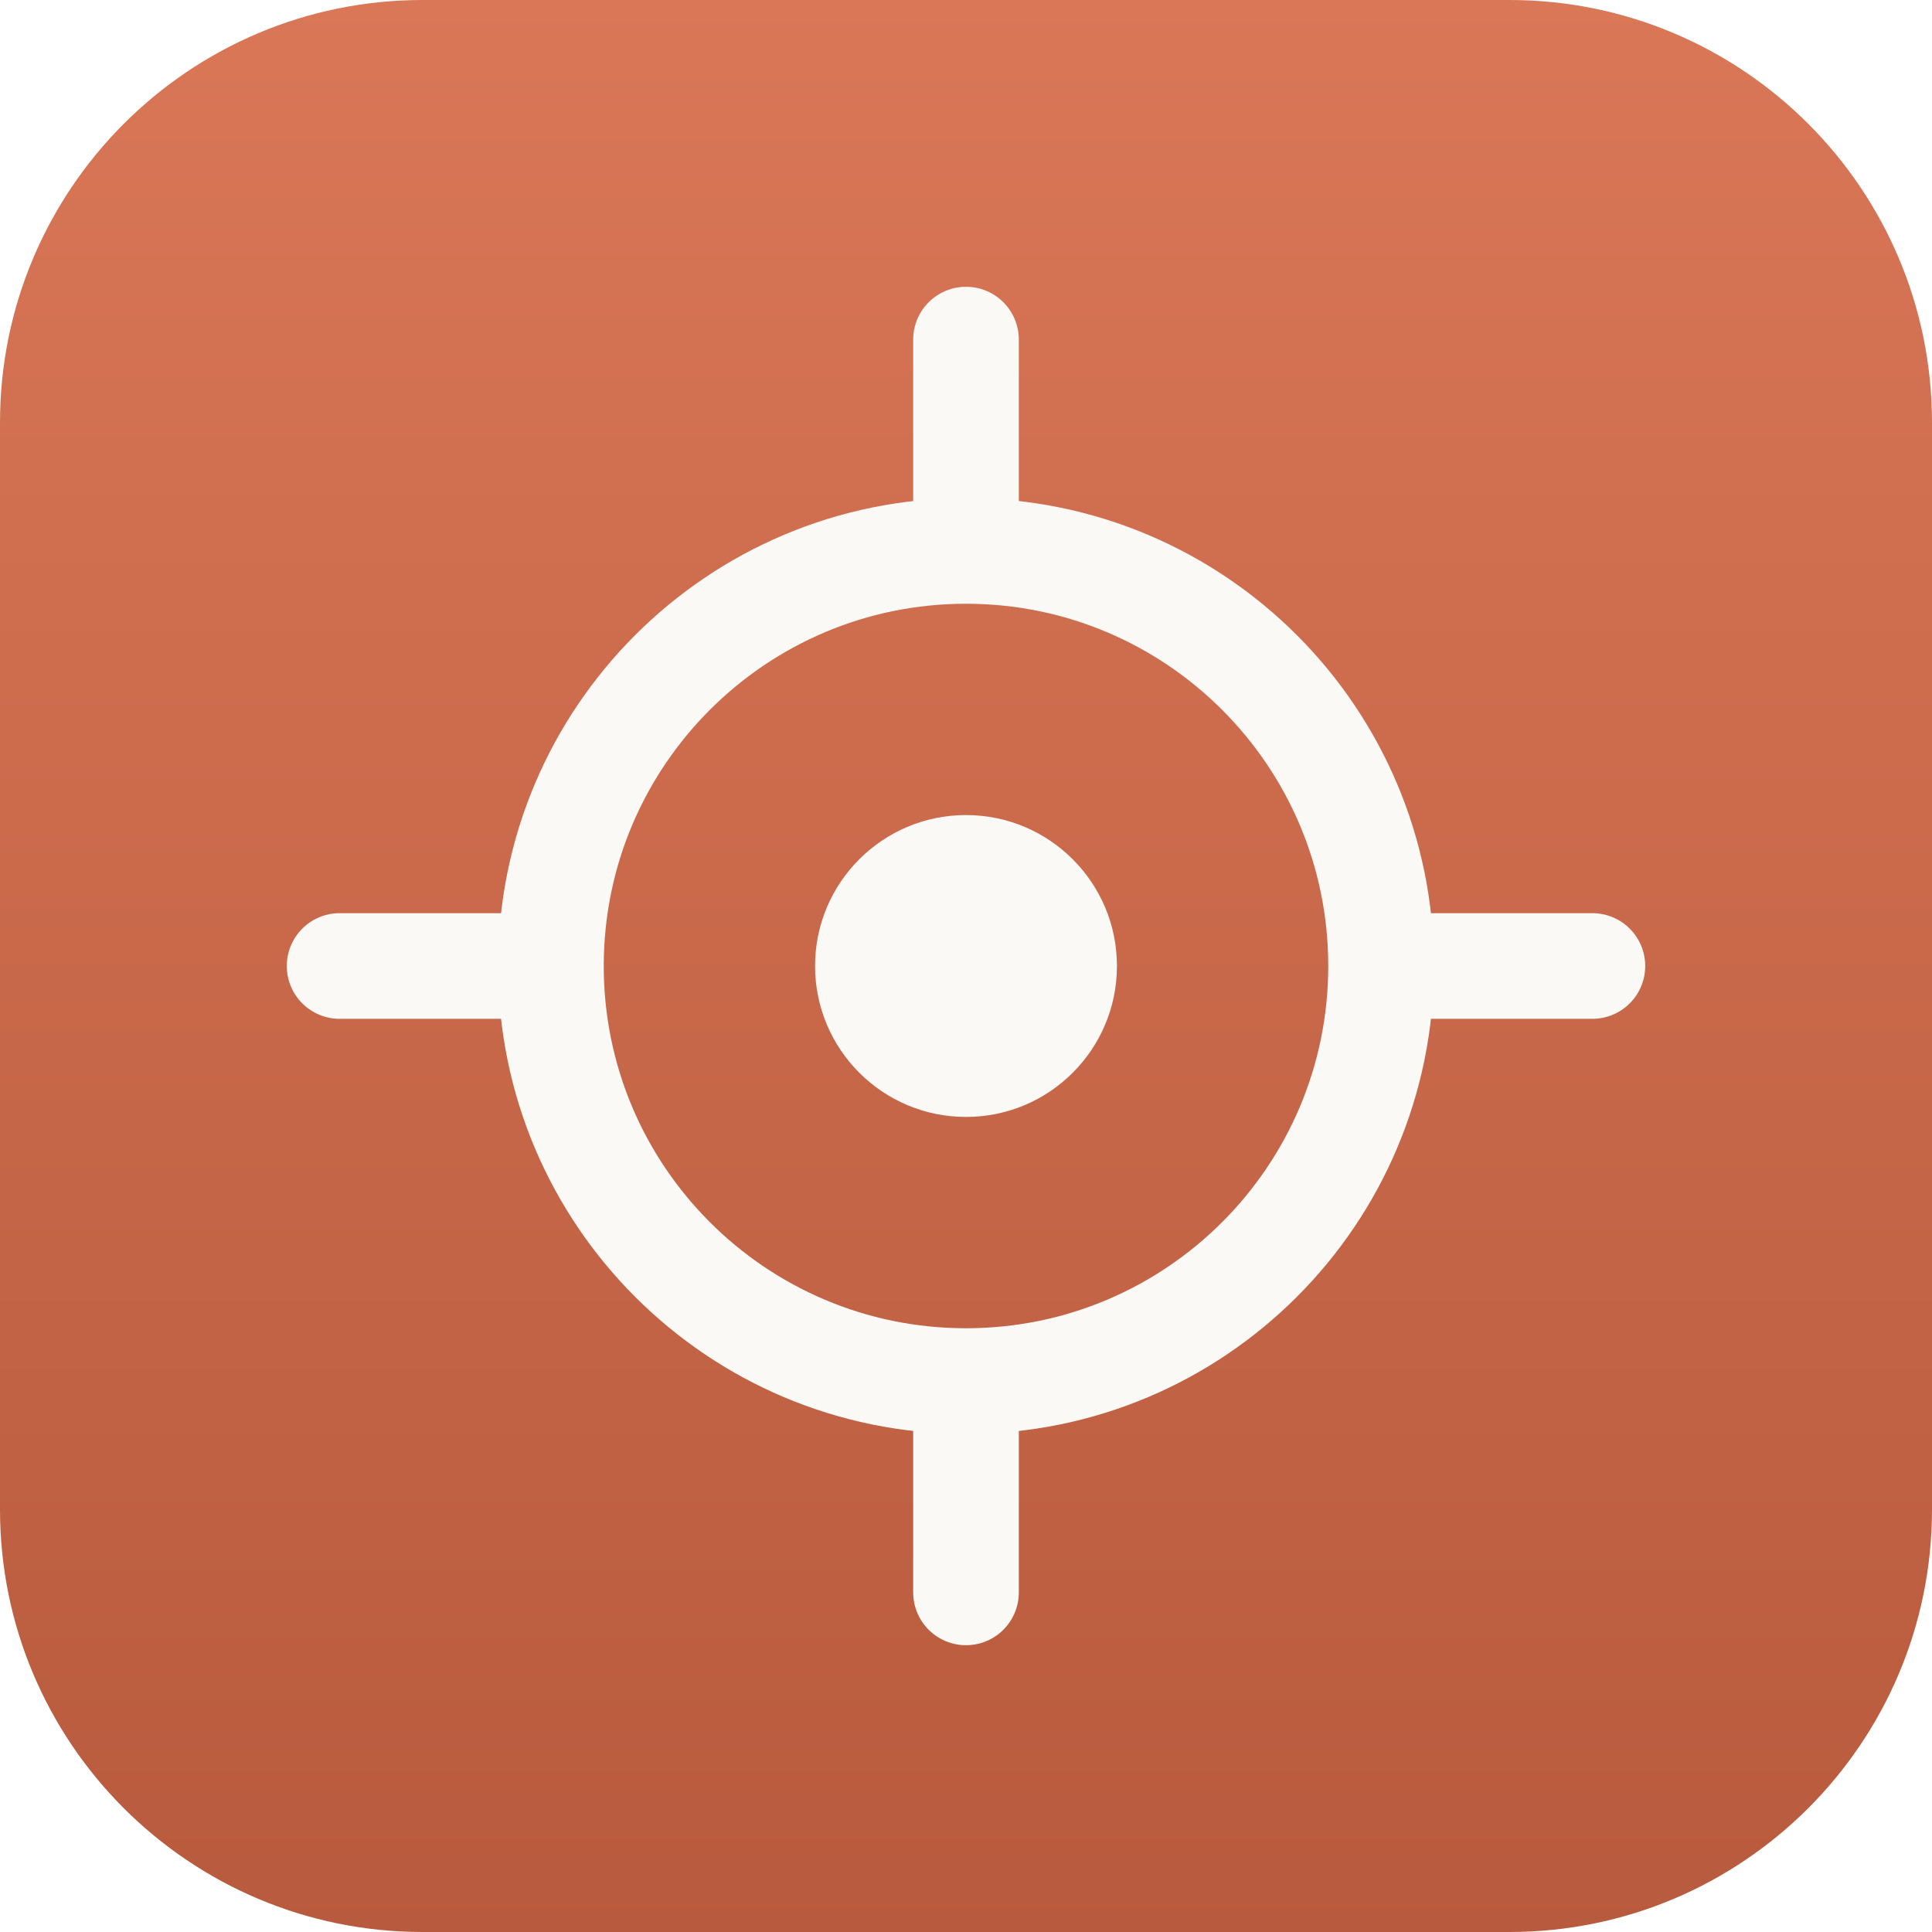
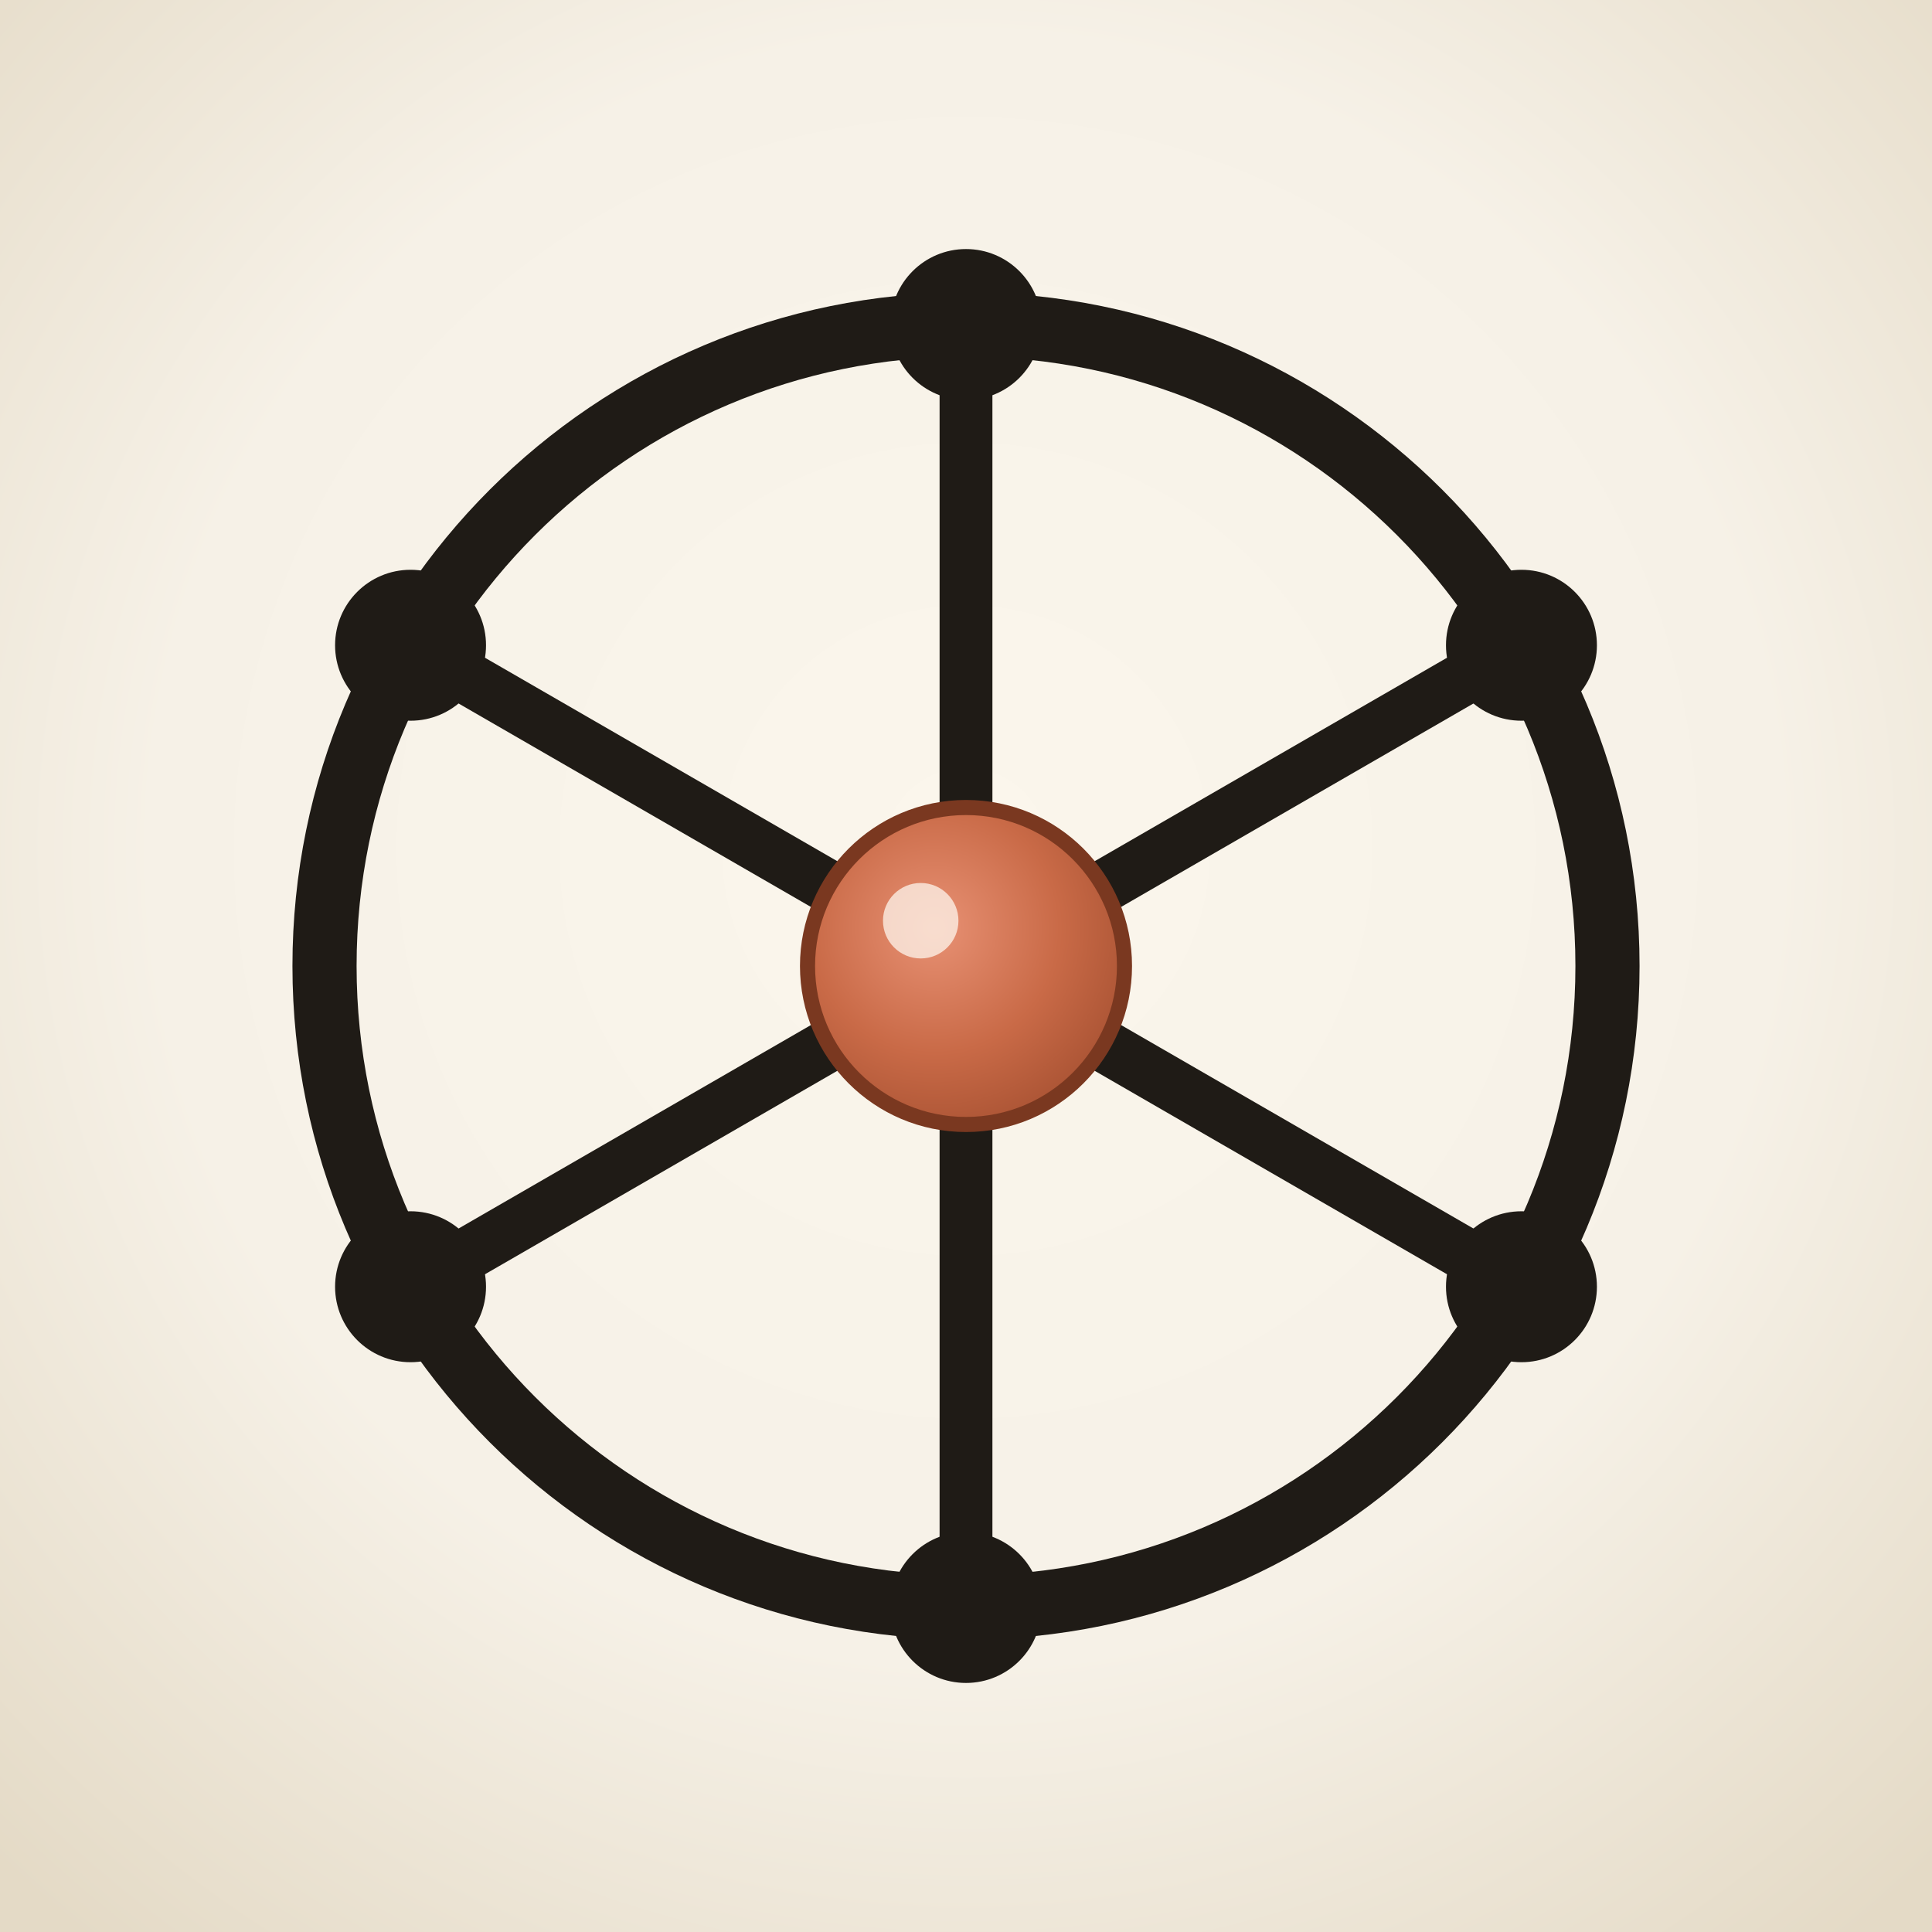
<svg xmlns="http://www.w3.org/2000/svg" viewBox="0 0 1024 1024" role="img" aria-label="Central Optimus">
  <defs>
-     <linearGradient id="bg" x1="0" y1="0" x2="0" y2="1">
-       <stop offset="0" stop-color="#d97757" />
-       <stop offset="1" stop-color="#b85a3d" />
-     </linearGradient>
+     <radialGradient id="paper" cx="50%" cy="44%" r="72%">
+       <stop offset="0%" stop-color="#fbf6ec" />
+       <stop offset="58%" stop-color="#f6f1e7" />
+       <stop offset="100%" stop-color="#e4dac6" />
+     </radialGradient>
+     <radialGradient id="jewel" cx="40%" cy="38%" r="72%">
+       <stop offset="0%" stop-color="#e89174" />
+       <stop offset="55%" stop-color="#c96a47" />
+       <stop offset="100%" stop-color="#a44f30" />
+     </radialGradient>
  </defs>
-   <rect width="1024" height="1024" rx="224" ry="224" fill="url(#bg)" />
-   <g fill="none" stroke="#faf9f5" stroke-width="56" stroke-linecap="round">
-     <circle cx="512" cy="512" r="220" />
-     <circle cx="512" cy="512" r="80" fill="#faf9f5" stroke="none" />
-     <line x1="512" y1="180" x2="512" y2="280" />
-     <line x1="512" y1="744" x2="512" y2="844" />
-     <line x1="180" y1="512" x2="280" y2="512" />
-     <line x1="744" y1="512" x2="844" y2="512" />
+   <rect width="1024" height="1024" fill="url(#paper)" />
+   <g stroke="#1f1b16" stroke-linecap="round" fill="none">
+     <circle cx="512" cy="512" r="340" stroke-width="34" />
+     <line x1="512" y1="172" x2="512" y2="852" stroke-width="28" />
+     <line x1="217.6" y1="342" x2="806.4" y2="682" stroke-width="28" />
+     <line x1="217.6" y1="682" x2="806.4" y2="342" stroke-width="28" />
  </g>
+   <g fill="#1f1b16">
+     <circle cx="512" cy="172" r="40" />
+     <circle cx="512" cy="852" r="40" />
+     <circle cx="806.4" cy="342" r="40" />
+     <circle cx="217.6" cy="682" r="40" />
+     <circle cx="217.6" cy="342" r="40" />
+     <circle cx="806.4" cy="682" r="40" />
+   </g>
+   <circle cx="512" cy="512" r="84" fill="url(#jewel)" />
+   <circle cx="512" cy="512" r="84" fill="none" stroke="#7a3820" stroke-width="8" />
+   <circle cx="488" cy="488" r="20" fill="#fffaf1" opacity="0.72" />
</svg>
